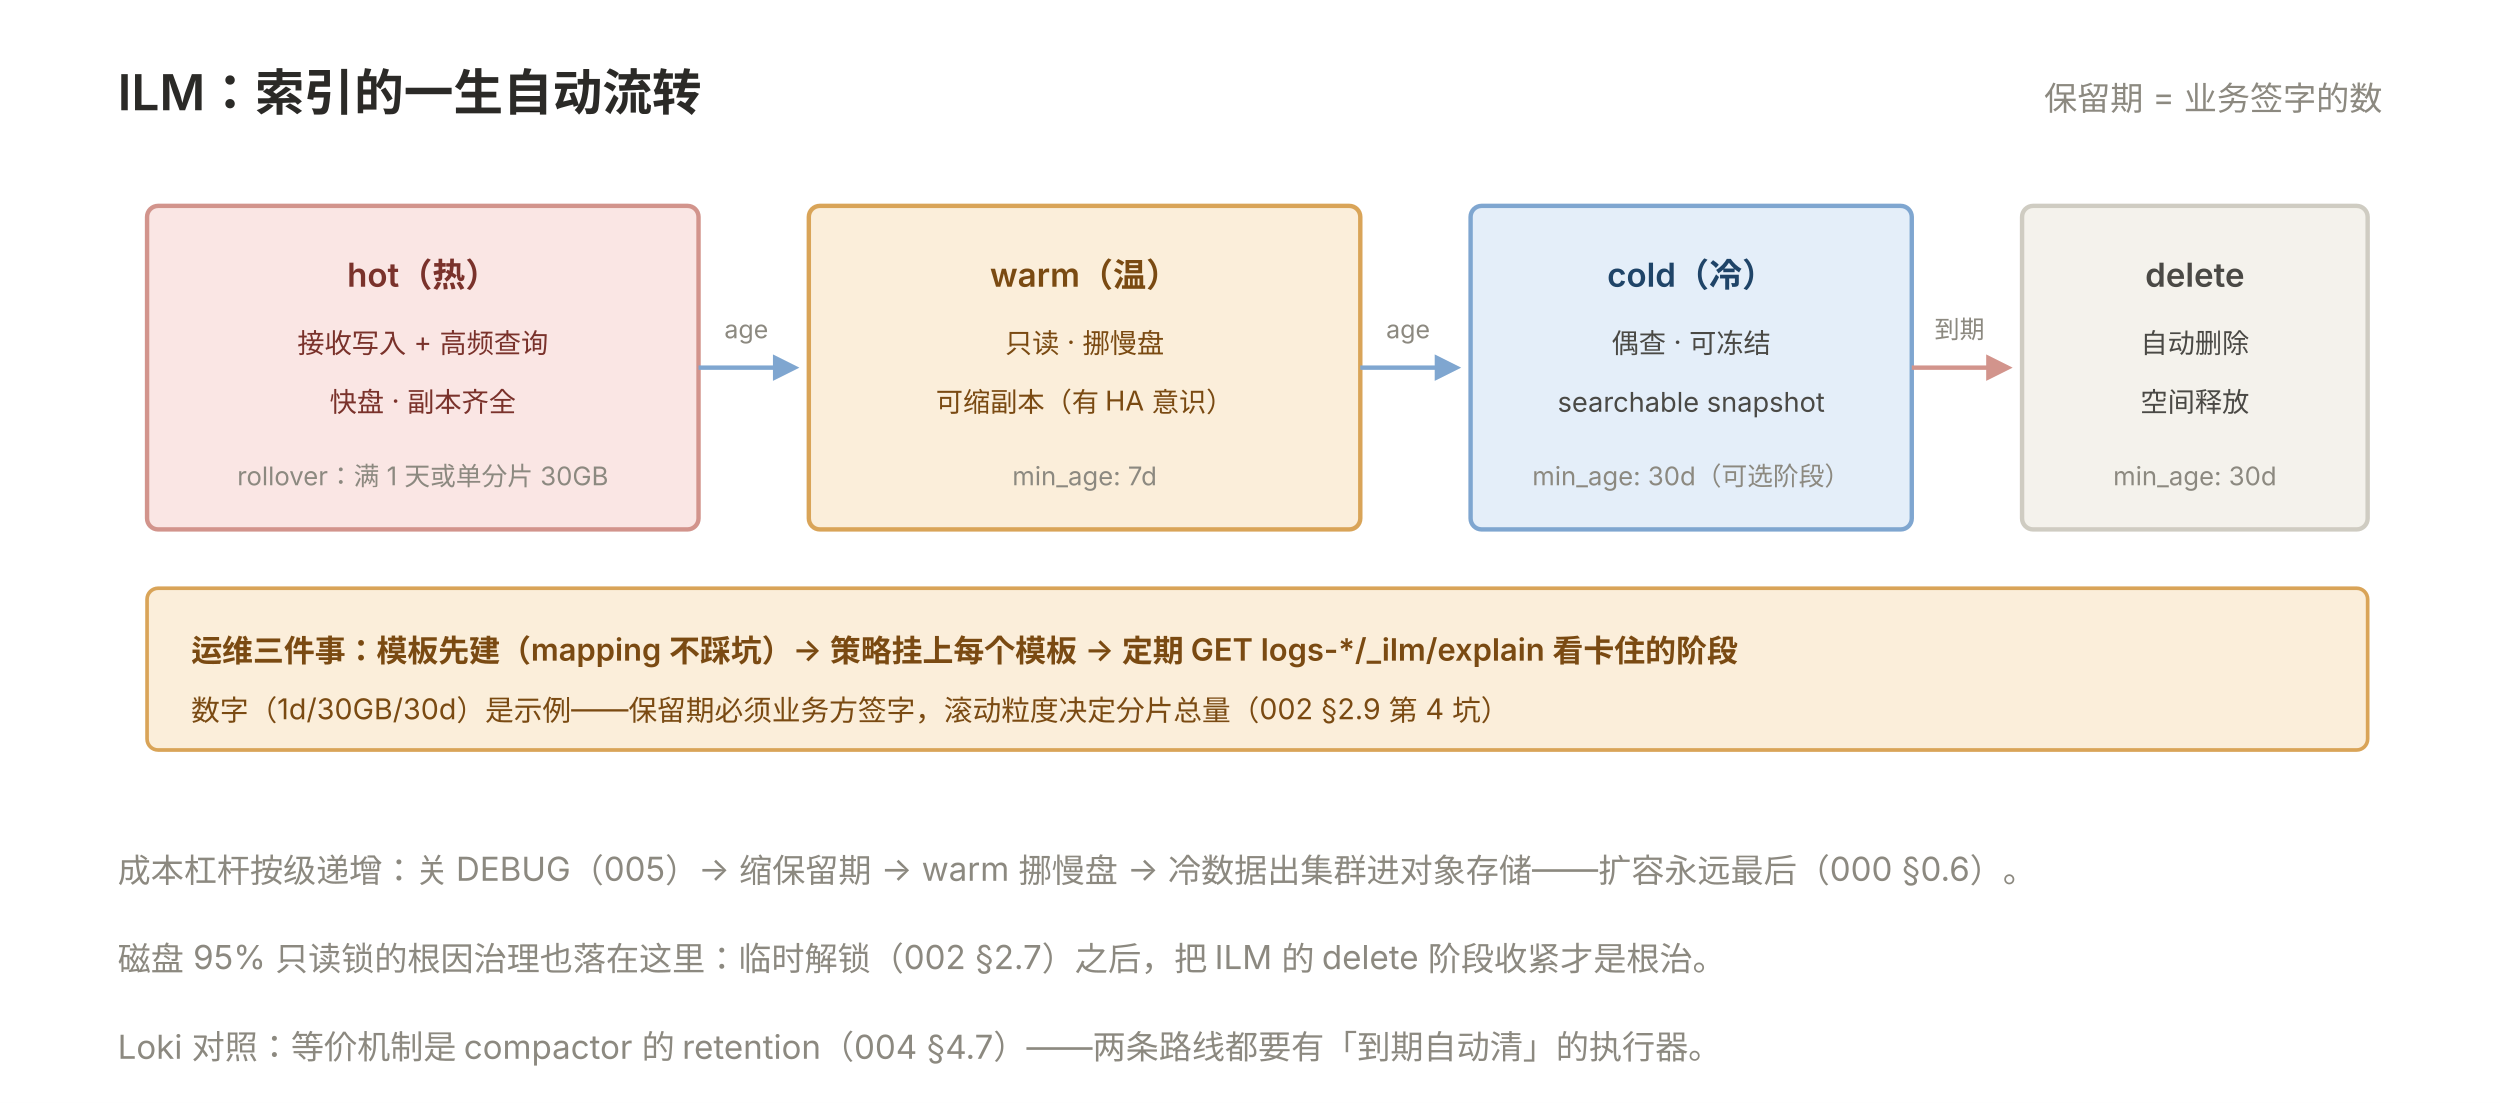
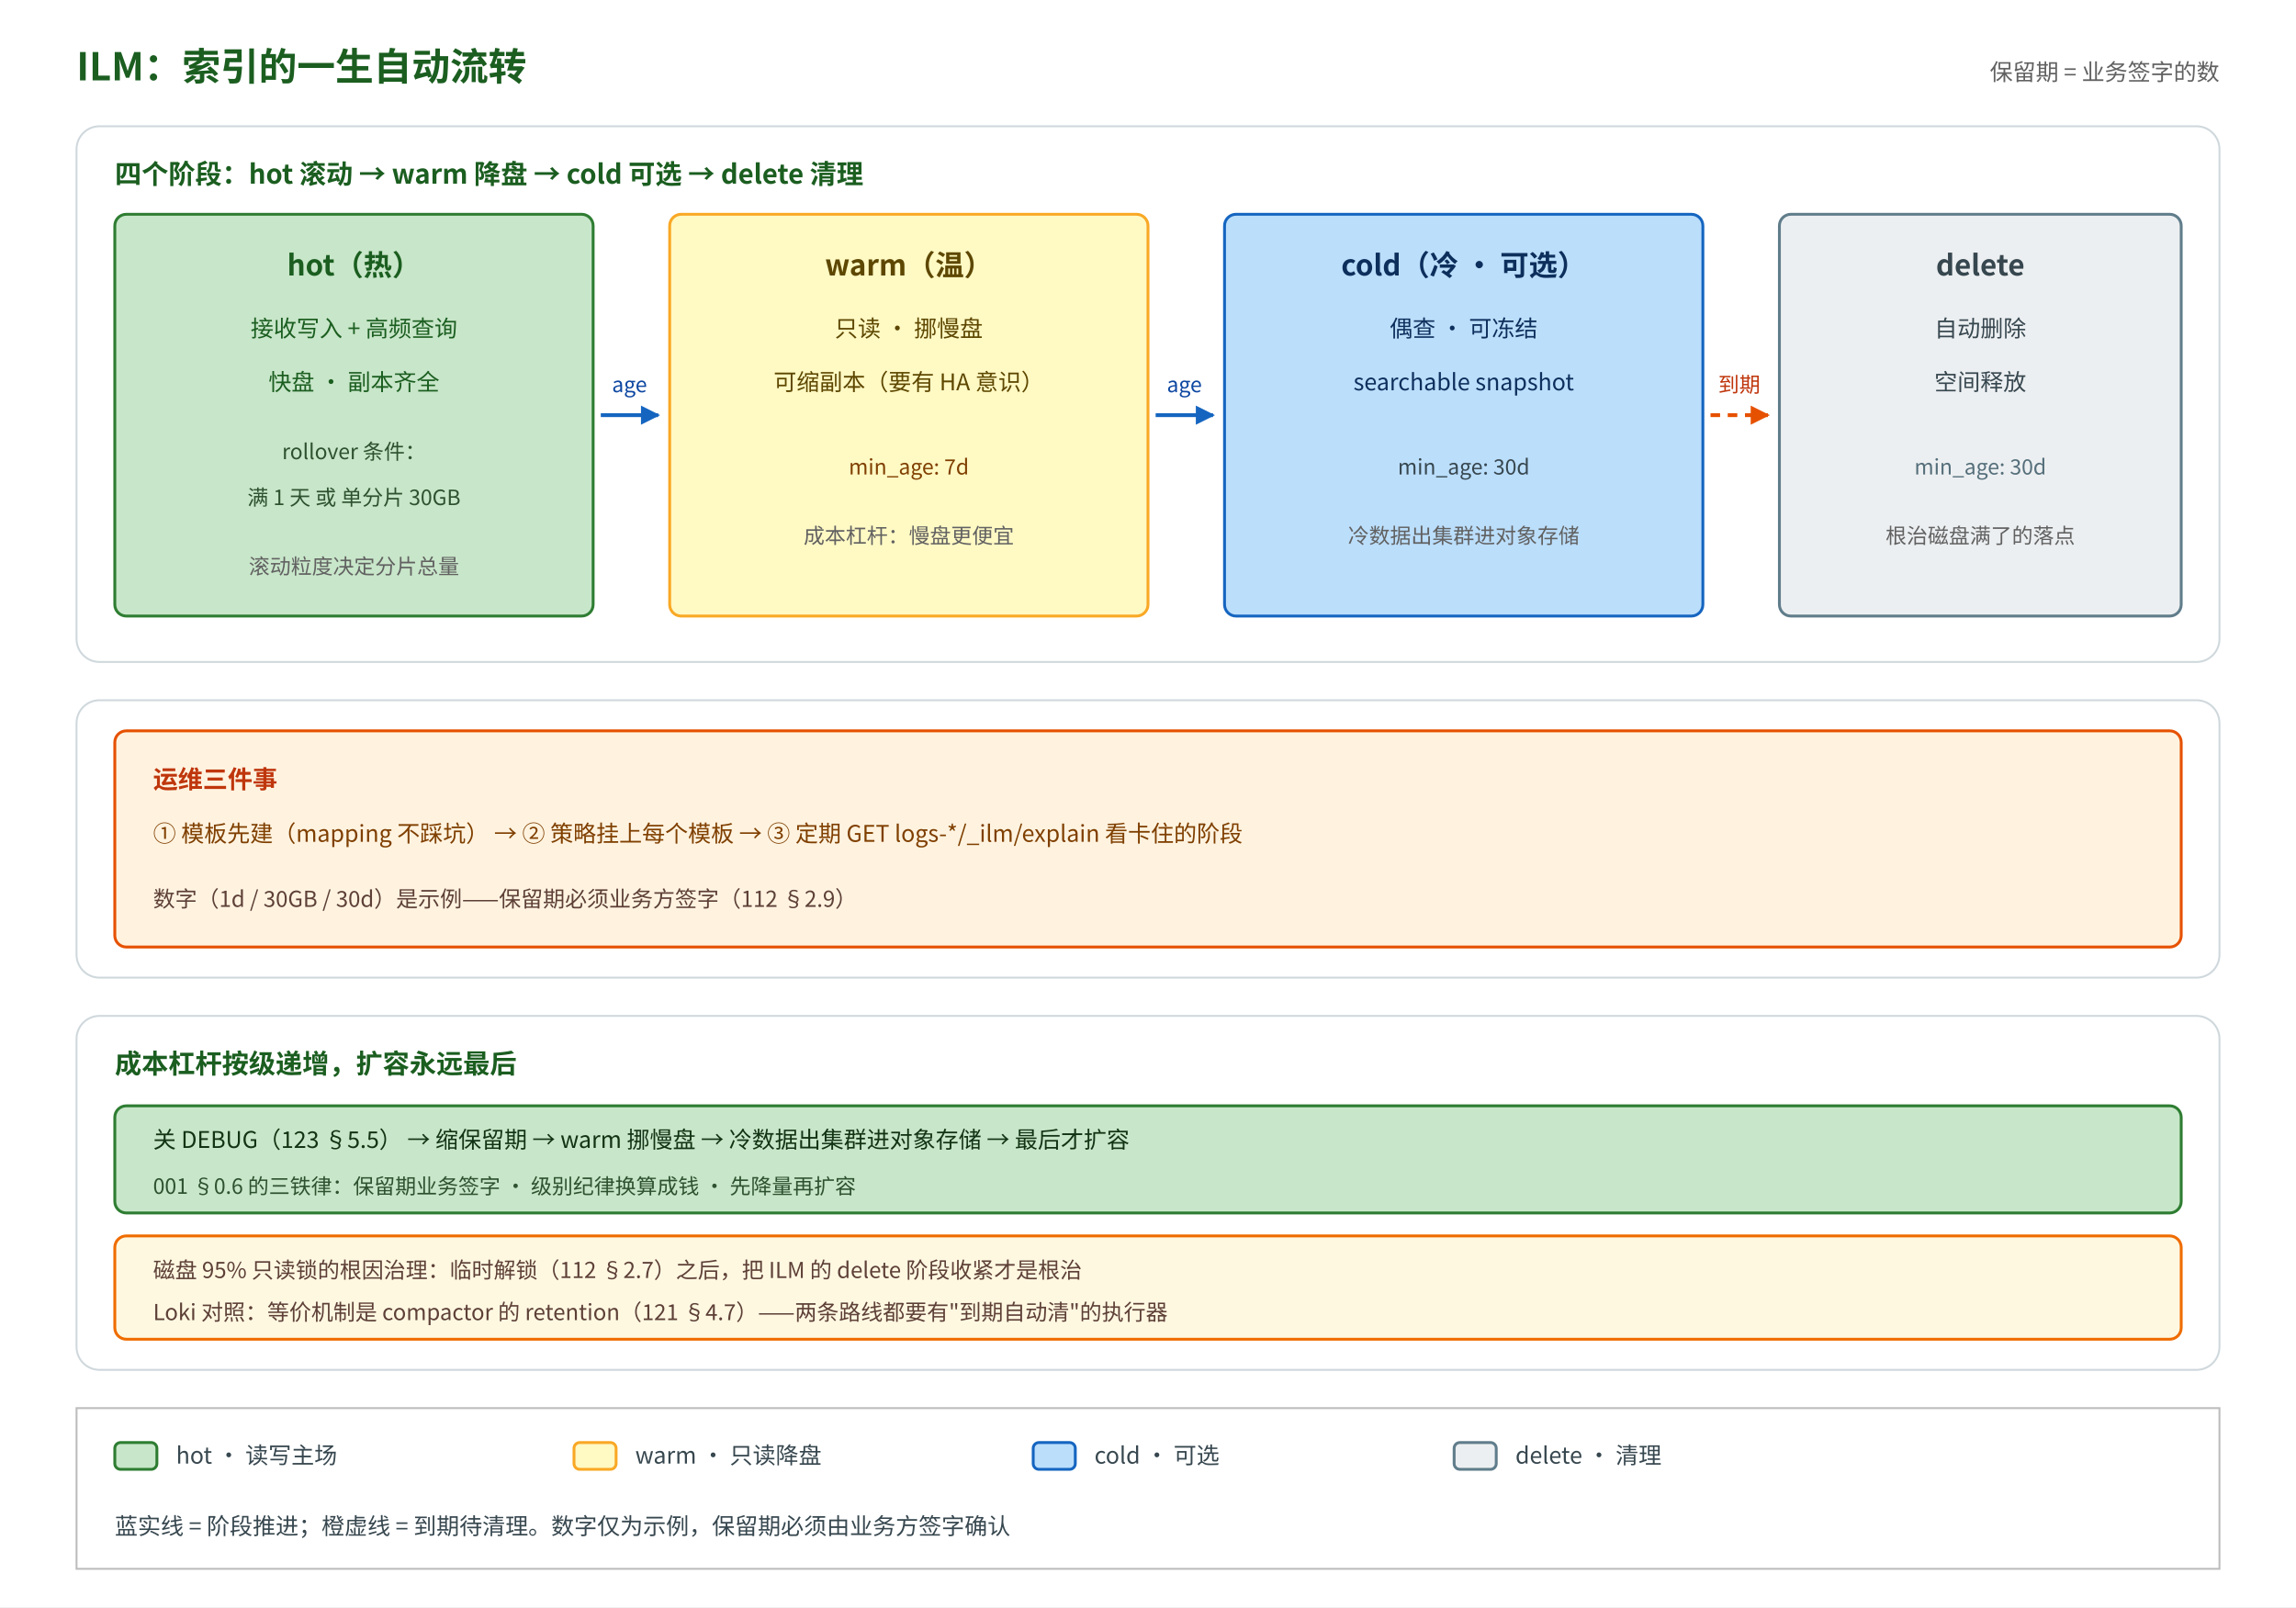
- <svg xmlns="http://www.w3.org/2000/svg" viewBox="0 0 1200 529.41" width="1200" height="529.41" font-family="-apple-system, 'Segoe UI', 'Microsoft YaHei', 'PingFang SC', sans-serif">
-   <g transform="scale(1.764706)">
-     <rect width="680" height="300" fill="#FFFFFF" />
-     <text x="32" y="30" font-size="13.5" font-weight="600" fill="#2B2A27">ILM：索引的一生自动流转</text>
-     <text x="648" y="30" font-size="9" fill="#8C8980" text-anchor="end">保留期 = 业务签字的数</text>
-     <defs>
-       <marker id="g2bBlue" viewBox="0 0 10 10" refX="8" refY="5" markerWidth="6" markerHeight="6" orient="auto">
-         <path d="M0,0 L10,5 L0,10 z" fill="#7FA6D0" />
-       </marker>
-       <marker id="g2bRed" viewBox="0 0 10 10" refX="8" refY="5" markerWidth="6" markerHeight="6" orient="auto">
-         <path d="M0,0 L10,5 L0,10 z" fill="#D2948C" />
-       </marker>
-     </defs>
-     <rect x="40" y="56" width="150" height="88" rx="3" fill="#FAE6E4" stroke="#D2948C" stroke-width="1.2" />
-     <text x="115" y="78" font-size="9" font-weight="600" fill="#7A322B" text-anchor="middle">hot（热）</text>
-     <text x="115" y="96" font-size="7.4" fill="#7A322B" text-anchor="middle">接收写入 + 高频查询</text>
-     <text x="115" y="112" font-size="7.4" fill="#7A322B" text-anchor="middle">快盘 · 副本齐全</text>
-     <text x="115" y="132" font-size="7" fill="#8C8980" text-anchor="middle">rollover：满 1 天或单分片 30GB</text>
-     <rect x="220" y="56" width="150" height="88" rx="3" fill="#FBEEDA" stroke="#D9A458" stroke-width="1.2" />
-     <text x="295" y="78" font-size="9" font-weight="600" fill="#7A4A12" text-anchor="middle">warm（温）</text>
-     <text x="295" y="96" font-size="7.4" fill="#7A4A12" text-anchor="middle">只读 · 挪慢盘</text>
-     <text x="295" y="112" font-size="7.4" fill="#7A4A12" text-anchor="middle">可缩副本（有 HA 意识）</text>
-     <text x="295" y="132" font-size="7" fill="#8C8980" text-anchor="middle">min_age: 7d</text>
-     <rect x="400" y="56" width="120" height="88" rx="3" fill="#E4EEF9" stroke="#7FA6D0" stroke-width="1.2" />
-     <text x="460" y="78" font-size="9" font-weight="600" fill="#1F4468" text-anchor="middle">cold（冷）</text>
-     <text x="460" y="96" font-size="7.4" fill="#4A4945" text-anchor="middle">偶查 · 可冻结</text>
-     <text x="460" y="112" font-size="7.4" fill="#4A4945" text-anchor="middle"> searchable snapshot</text>
-     <text x="460" y="132" font-size="7" fill="#8C8980" text-anchor="middle">min_age: 30d（可选阶段）</text>
-     <rect x="550" y="56" width="94" height="88" rx="3" fill="#F4F2EC" stroke="#CFCCC2" stroke-width="1.2" />
-     <text x="597" y="78" font-size="9" font-weight="600" fill="#4A4945" text-anchor="middle">delete</text>
-     <text x="597" y="96" font-size="7.4" fill="#4A4945" text-anchor="middle">自动删除</text>
-     <text x="597" y="112" font-size="7.4" fill="#4A4945" text-anchor="middle">空间释放</text>
-     <text x="597" y="132" font-size="7" fill="#8C8980" text-anchor="middle">min_age: 30d</text>
-     <line x1="190" y1="100" x2="216" y2="100" stroke="#7FA6D0" stroke-width="1.2" marker-end="url(#g2bBlue)" />
-     <line x1="370" y1="100" x2="396" y2="100" stroke="#7FA6D0" stroke-width="1.2" marker-end="url(#g2bBlue)" />
-     <line x1="520" y1="100" x2="546" y2="100" stroke="#D2948C" stroke-width="1.2" marker-end="url(#g2bRed)" />
-     <text x="203" y="92" font-size="6.8" fill="#8C8980" text-anchor="middle">age</text>
-     <text x="383" y="92" font-size="6.8" fill="#8C8980" text-anchor="middle">age</text>
-     <text x="533" y="92" font-size="6.8" fill="#8C8980" text-anchor="middle">到期</text>
-     <rect x="40" y="160" width="604" height="44" rx="3" fill="#FBEEDA" stroke="#D9A458" stroke-width="1" />
-     <text x="52" y="180" font-size="8.4" font-weight="600" fill="#7A4A12">运维三件事：模板先建（mapping 不踩坑）→ 策略挂上每个模板 → 定期 GET logs-*/_ilm/explain 看卡住的阶段</text>
-     <text x="52" y="196" font-size="7.8" fill="#7A4A12">数字（1d/30GB/30d）是示例——保留期必须业务方签字，滚动粒度决定分片总量（002 §2.9 第 4 坑）</text>
-     <text x="32" y="240" font-size="9" fill="#8C8980">成本杠杆按级递增：关 DEBUG（005）→ 缩保留期 → warm 挪慢盘 → 冷数据出集群进对象存储——扩容永远最后（000 §0.6）。</text>
-     <text x="32" y="264" font-size="9" fill="#8C8980">磁盘 95% 只读锁的根因治理也落在这里：临时解锁（002 §2.7）之后，把 ILM 的 delete 阶段收紧才是根治。</text>
-     <text x="32" y="288" font-size="9" fill="#8C8980">Loki 对照：等价机制是 compactor 的 retention（004 §4.7）——两条路线都要有「到期自动清」的执行器。</text>
-   </g>
+ <svg xmlns="http://www.w3.org/2000/svg" viewBox="0 0 1200 840" font-family="Microsoft YaHei, PingFang SC, Noto Sans CJK SC, sans-serif">
+   <rect x="0" y="0" width="1200" height="840" fill="#ffffff" />
+   <defs>
+     <marker id="arrowBlue" viewBox="0 0 10 10" refX="9" refY="5" markerWidth="10" markerHeight="10" markerUnits="userSpaceOnUse" orient="auto-start-reverse">
+       <path d="M 0 0 L 10 5 L 0 10 z" fill="#1565c0" />
+     </marker>
+     <marker id="arrowOrange" viewBox="0 0 10 10" refX="9" refY="5" markerWidth="10" markerHeight="10" markerUnits="userSpaceOnUse" orient="auto-start-reverse">
+       <path d="M 0 0 L 10 5 L 0 10 z" fill="#e65100" />
+     </marker>
+   </defs>
+   <text x="40" y="42" font-size="20" font-weight="bold" fill="#1b5e20">ILM：索引的一生自动流转</text>
+   <text x="1160" y="42" font-size="12" fill="#616161" text-anchor="end">保留期 = 业务签字的数</text>
+   <rect x="40" y="66" width="1120" height="280" rx="12" fill="#ffffff" stroke="#cfd8dc" stroke-width="1" />
+   <text x="60" y="96" font-size="14" font-weight="bold" fill="#1b5e20">四个阶段：hot 滚动 → warm 降盘 → cold 可选 → delete 清理</text>
+   <rect x="60" y="112" width="250" height="210" rx="6" fill="#c8e6c9" stroke="#2e7d32" stroke-width="1.5" />
+   <text x="185" y="144" font-size="15" font-weight="bold" fill="#1b5e20" text-anchor="middle">hot（热）</text>
+   <text x="185" y="176" font-size="12" fill="#1b5e20" text-anchor="middle">接收写入 + 高频查询</text>
+   <text x="185" y="204" font-size="12" fill="#1b5e20" text-anchor="middle">快盘 · 副本齐全</text>
+   <text x="185" y="240" font-size="11" fill="#2e5230" text-anchor="middle">rollover 条件：</text>
+   <text x="185" y="264" font-size="11" fill="#2e5230" text-anchor="middle">满 1 天 或 单分片 30GB</text>
+   <text x="185" y="300" font-size="11" fill="#616161" text-anchor="middle">滚动粒度决定分片总量</text>
+   <rect x="350" y="112" width="250" height="210" rx="6" fill="#fff9c4" stroke="#f9a825" stroke-width="1.5" />
+   <text x="475" y="144" font-size="15" font-weight="bold" fill="#5d4700" text-anchor="middle">warm（温）</text>
+   <text x="475" y="176" font-size="12" fill="#5d4700" text-anchor="middle">只读 · 挪慢盘</text>
+   <text x="475" y="204" font-size="12" fill="#5d4700" text-anchor="middle">可缩副本（要有 HA 意识）</text>
+   <text x="475" y="248" font-size="11" fill="#7f3f00" text-anchor="middle">min_age: 7d</text>
+   <text x="475" y="284" font-size="11" fill="#616161" text-anchor="middle">成本杠杆：慢盘更便宜</text>
+   <rect x="640" y="112" width="250" height="210" rx="6" fill="#bbdefb" stroke="#1565c0" stroke-width="1.5" />
+   <text x="765" y="144" font-size="15" font-weight="bold" fill="#0d2f5c" text-anchor="middle">cold（冷 · 可选）</text>
+   <text x="765" y="176" font-size="12" fill="#0d2f5c" text-anchor="middle">偶查 · 可冻结</text>
+   <text x="765" y="204" font-size="12" fill="#0d2f5c" text-anchor="middle">searchable snapshot</text>
+   <text x="765" y="248" font-size="11" fill="#37474f" text-anchor="middle">min_age: 30d</text>
+   <text x="765" y="284" font-size="11" fill="#616161" text-anchor="middle">冷数据出集群进对象存储</text>
+   <rect x="930" y="112" width="210" height="210" rx="6" fill="#eceff1" stroke="#607d8b" stroke-width="1.5" />
+   <text x="1035" y="144" font-size="15" font-weight="bold" fill="#37474f" text-anchor="middle">delete</text>
+   <text x="1035" y="176" font-size="12" fill="#37474f" text-anchor="middle">自动删除</text>
+   <text x="1035" y="204" font-size="12" fill="#37474f" text-anchor="middle">空间释放</text>
+   <text x="1035" y="248" font-size="11" fill="#546e7a" text-anchor="middle">min_age: 30d</text>
+   <text x="1035" y="284" font-size="11" fill="#616161" text-anchor="middle">根治磁盘满了的落点</text>
+   <line x1="314" y1="217" x2="344" y2="217" stroke="#1565c0" stroke-width="2" marker-end="url(#arrowBlue)" />
+   <line x1="604" y1="217" x2="634" y2="217" stroke="#1565c0" stroke-width="2" marker-end="url(#arrowBlue)" />
+   <line x1="894" y1="217" x2="924" y2="217" stroke="#e65100" stroke-width="2" stroke-dasharray="5 4" marker-end="url(#arrowOrange)" />
+   <text x="329" y="205" font-size="11" fill="#0d47a1" text-anchor="middle">age</text>
+   <text x="619" y="205" font-size="11" fill="#0d47a1" text-anchor="middle">age</text>
+   <text x="909" y="205" font-size="11" fill="#bf360c" text-anchor="middle">到期</text>
+   <rect x="40" y="366" width="1120" height="145" rx="12" fill="#ffffff" stroke="#cfd8dc" stroke-width="1" />
+   <rect x="60" y="382" width="1080" height="113" rx="6" fill="#fff3e0" stroke="#e65100" stroke-width="1.5" />
+   <text x="80" y="412" font-size="13" font-weight="bold" fill="#bf360c">运维三件事</text>
+   <text x="80" y="440" font-size="12" fill="#7f3f00">① 模板先建（mapping 不踩坑） → ② 策略挂上每个模板 → ③ 定期 GET logs-*/_ilm/explain 看卡住的阶段</text>
+   <text x="80" y="474" font-size="11.5" fill="#5d4037">数字（1d / 30GB / 30d）是示例——保留期必须业务方签字（112 §2.9）</text>
+   <rect x="40" y="531" width="1120" height="185" rx="12" fill="#ffffff" stroke="#cfd8dc" stroke-width="1" />
+   <text x="60" y="561" font-size="14" font-weight="bold" fill="#1b5e20">成本杠杆按级递增，扩容永远最后</text>
+   <rect x="60" y="578" width="1080" height="56" rx="6" fill="#c8e6c9" stroke="#2e7d32" stroke-width="1.5" />
+   <text x="80" y="600" font-size="12" fill="#123314">关 DEBUG（123 §5.5） → 缩保留期 → warm 挪慢盘 → 冷数据出集群进对象存储 → 最后才扩容</text>
+   <text x="80" y="624" font-size="11" fill="#2e5230">001 §0.6 的三铁律：保留期业务签字 · 级别纪律换算成钱 · 先降量再扩容</text>
+   <rect x="60" y="646" width="1080" height="54" rx="6" fill="#fff8e1" stroke="#ef6c00" stroke-width="1.5" />
+   <text x="80" y="668" font-size="11.5" fill="#5d4037">磁盘 95% 只读锁的根因治理：临时解锁（112 §2.7）之后，把 ILM 的 delete 阶段收紧才是根治</text>
+   <text x="80" y="690" font-size="11.5" fill="#5d4037">Loki 对照：等价机制是 compactor 的 retention（121 §4.7）——两条路线都要有"到期自动清"的执行器</text>
+   <rect x="40" y="736" width="1120" height="84" fill="#ffffff" stroke="#bdbdbd" stroke-width="1" />
+   <rect x="60" y="754" width="22" height="14" rx="3" fill="#c8e6c9" stroke="#2e7d32" stroke-width="1.5" />
+   <text x="92" y="765" font-size="12" fill="#37474f">hot · 读写主场</text>
+   <rect x="300" y="754" width="22" height="14" rx="3" fill="#fff9c4" stroke="#f9a825" stroke-width="1.5" />
+   <text x="332" y="765" font-size="12" fill="#37474f">warm · 只读降盘</text>
+   <rect x="540" y="754" width="22" height="14" rx="3" fill="#bbdefb" stroke="#1565c0" stroke-width="1.5" />
+   <text x="572" y="765" font-size="12" fill="#37474f">cold · 可选</text>
+   <rect x="760" y="754" width="22" height="14" rx="3" fill="#eceff1" stroke="#607d8b" stroke-width="1.5" />
+   <text x="792" y="765" font-size="12" fill="#37474f">delete · 清理</text>
+   <text x="60" y="802" font-size="12" fill="#37474f">蓝实线 = 阶段推进；橙虚线 = 到期待清理。数字仅为示例，保留期必须由业务方签字确认</text>
</svg>
